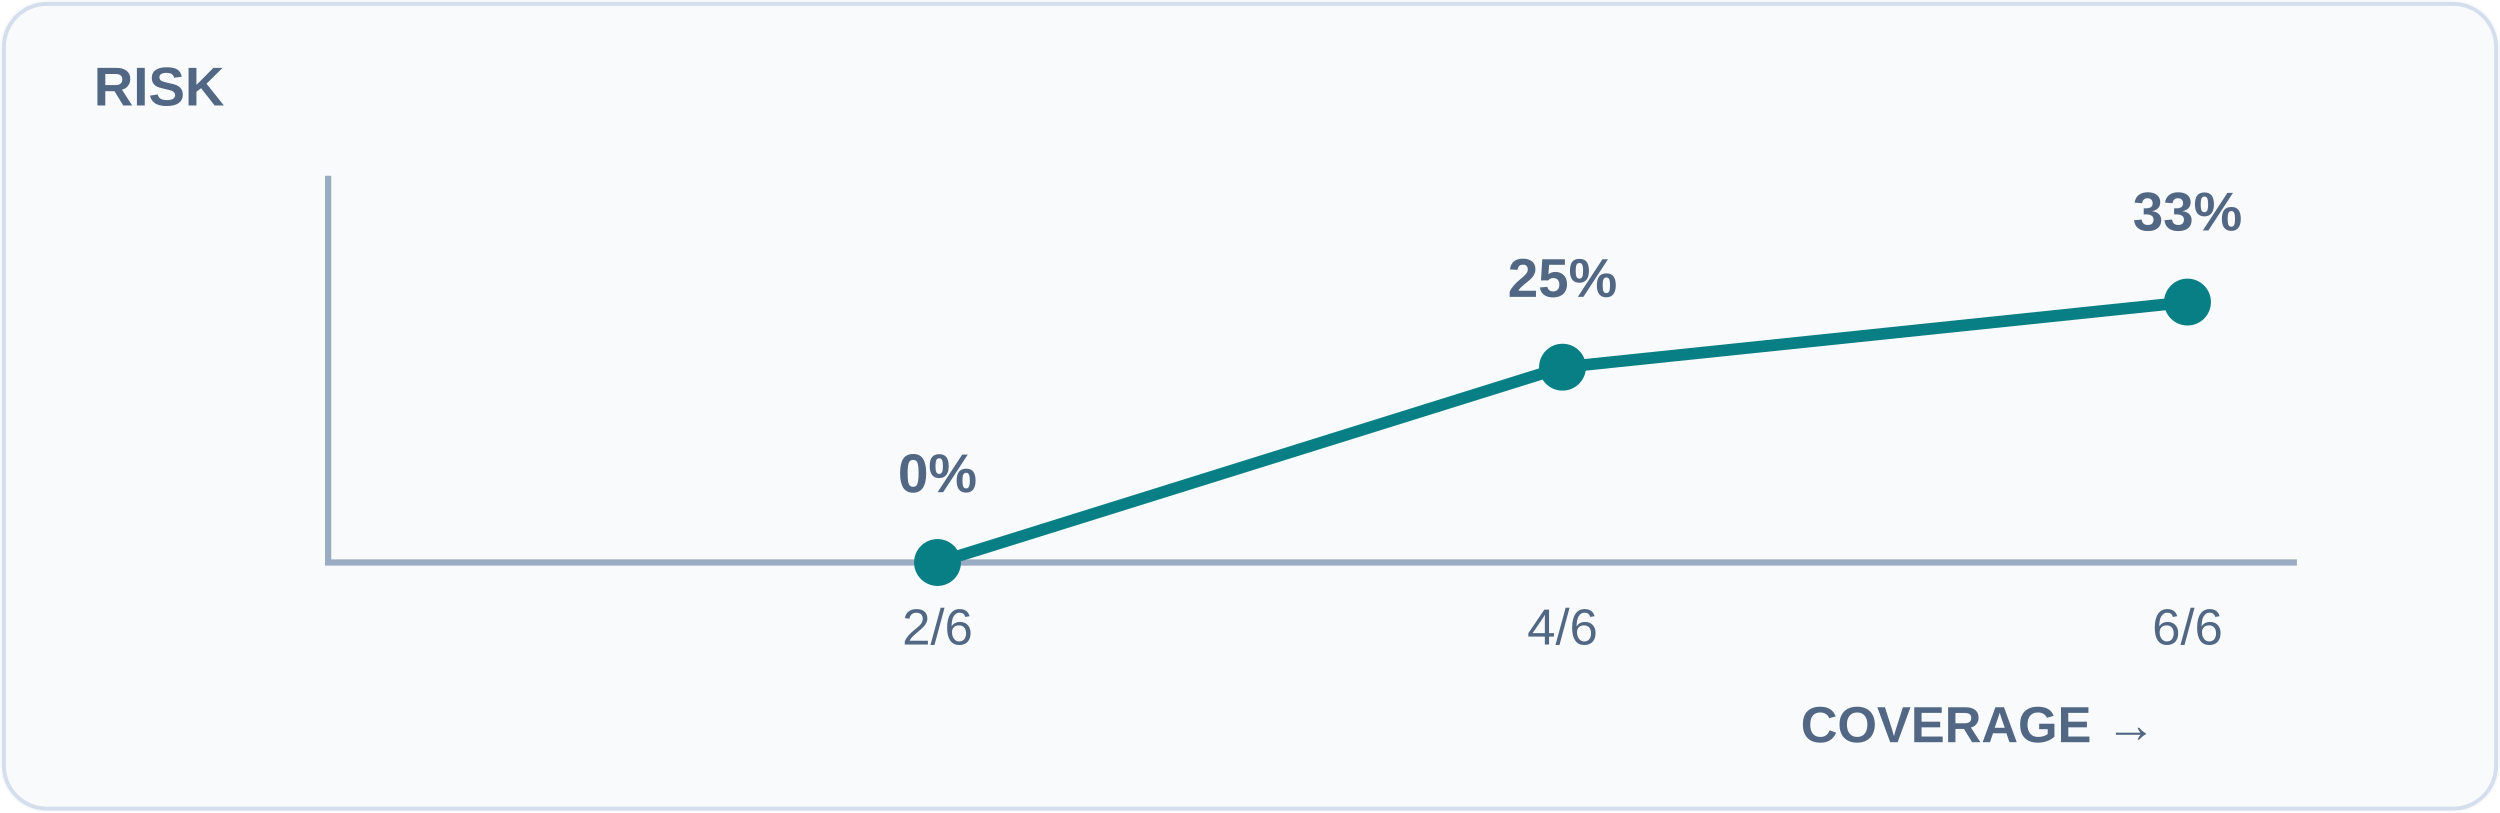
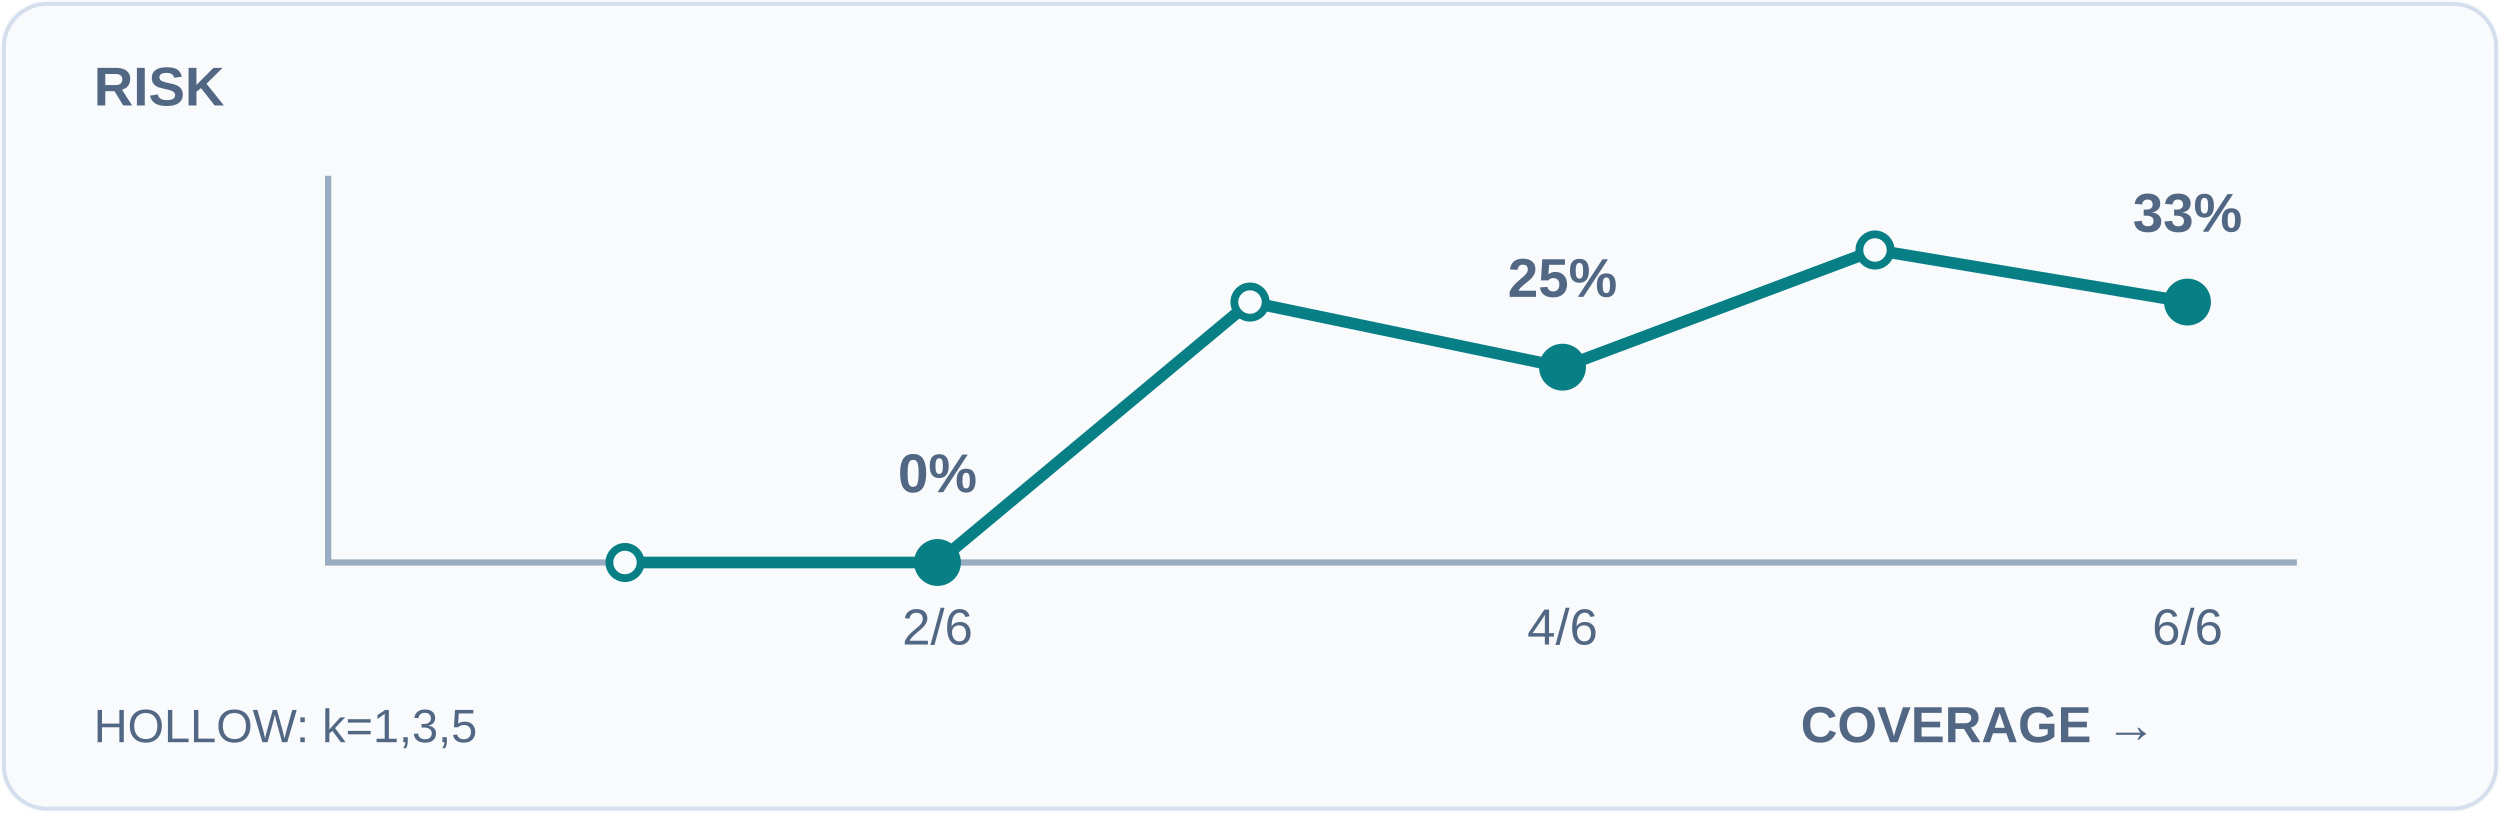
<svg xmlns="http://www.w3.org/2000/svg" viewBox="0 0 640 208" role="img" aria-labelledby="title desc">
  <rect width="640" height="208" rx="12" fill="#f8fafc" />
  <rect x="1" y="1" width="638" height="206" rx="11" fill="none" stroke="#d4deec" />
  <text x="24" y="27" fill="#526783" font-family="Arial,sans-serif" font-size="14" font-weight="bold">RISK</text>
  <path d="M84 45V144H588" fill="none" stroke="#9aacc1" stroke-width="1.6" />
-   <path d="M240 144L400 94L560 77.33" fill="none" stroke="#087e85" stroke-width="3" stroke-linecap="round" stroke-linejoin="round" />
-   <g fill="#087e85">
-     <circle cx="240" cy="144" r="6" />
-     <circle cx="400" cy="94" r="6" />
-     <circle cx="560" cy="77.33" r="6" />
-   </g>
-   <g fill="#526783" font-family="Arial,sans-serif" font-size="14" font-weight="bold" text-anchor="middle">
-     <text x="240" y="126">0%</text>
-     <text x="400" y="76">25%</text>
-     <text x="560" y="59">33%</text>
-   </g>
-   <g fill="#526783" font-family="Arial,sans-serif" font-size="13" text-anchor="middle">
-     <text x="240" y="165">2/6</text>
-     <text x="400" y="165">4/6</text>
-     <text x="560" y="165">6/6</text>
-   </g>
+   <polyline points="160.00,144.00 240.00,144.00 320.00,77.33 400.00,94.00 480.00,64.00 560.00,77.33" fill="none" stroke="#087e85" stroke-width="3" stroke-linecap="round" stroke-linejoin="round" />
+   <circle cx="160.00" cy="144.00" r="4" fill="#f8fafc" stroke="#087e85" stroke-width="2" data-risk-k="1" />
+   <circle cx="240.00" cy="144.00" r="6" fill="#087e85" data-risk-k="2" />
+   <circle cx="320.00" cy="77.33" r="4" fill="#f8fafc" stroke="#087e85" stroke-width="2" data-risk-k="3" />
+   <circle cx="400.00" cy="94.00" r="6" fill="#087e85" data-risk-k="4" />
+   <circle cx="480.00" cy="64.00" r="4" fill="#f8fafc" stroke="#087e85" stroke-width="2" data-risk-k="5" />
+   <circle cx="560.00" cy="77.33" r="6" fill="#087e85" data-risk-k="6" />
+   <text x="240.00" y="126.00" fill="#526783" font-family="Arial,sans-serif" font-size="14" font-weight="bold" text-anchor="middle">0%</text>
+   <text x="240.00" y="165" fill="#526783" font-family="Arial,sans-serif" font-size="13" text-anchor="middle">2/6</text>
+   <text x="400.00" y="76.00" fill="#526783" font-family="Arial,sans-serif" font-size="14" font-weight="bold" text-anchor="middle">25%</text>
+   <text x="400.00" y="165" fill="#526783" font-family="Arial,sans-serif" font-size="13" text-anchor="middle">4/6</text>
+   <text x="560.00" y="59.33" fill="#526783" font-family="Arial,sans-serif" font-size="14" font-weight="bold" text-anchor="middle">33%</text>
+   <text x="560.00" y="165" fill="#526783" font-family="Arial,sans-serif" font-size="13" text-anchor="middle">6/6</text>
+   <text x="24" y="190" fill="#526783" font-family="Arial,sans-serif" font-size="12">HOLLOW: k=1,3,5</text>
  <text x="461" y="190" fill="#526783" font-family="Arial,sans-serif" font-size="13" font-weight="bold">COVERAGE →</text>
</svg>
